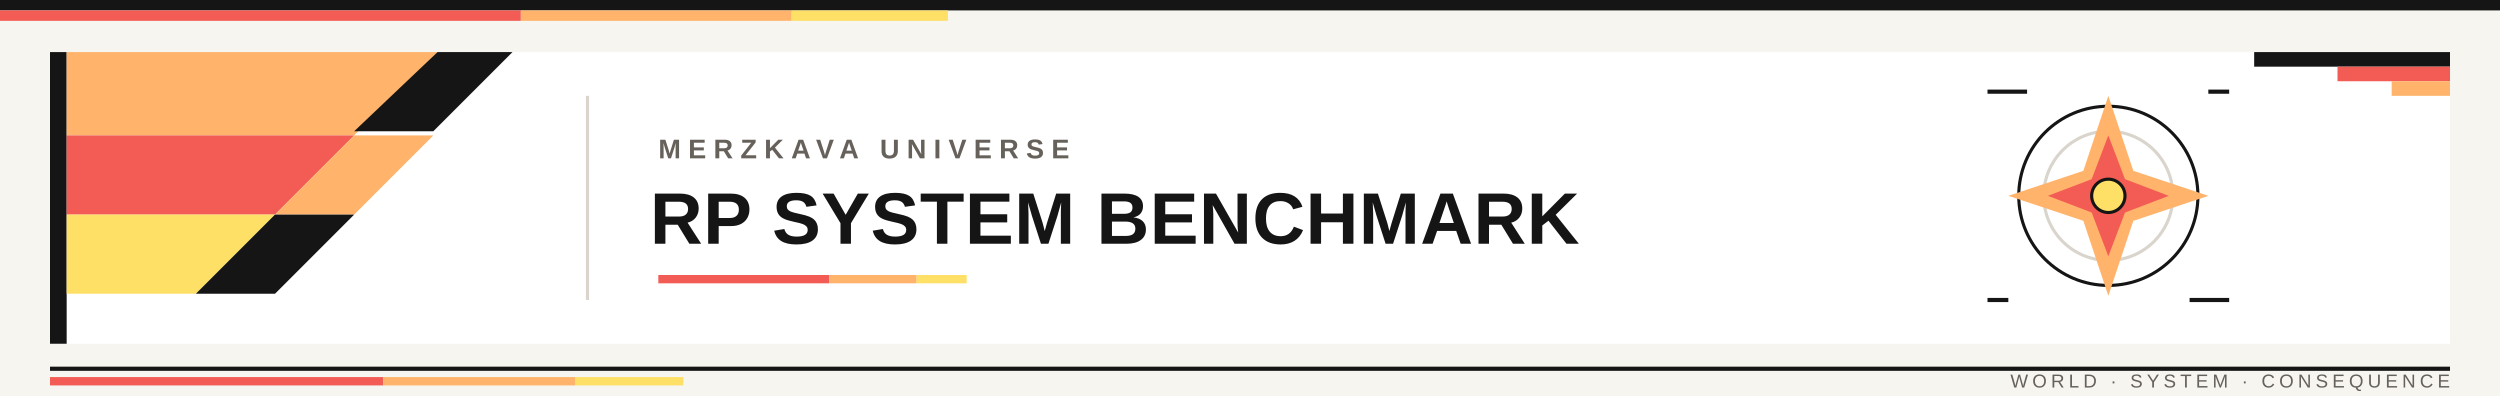
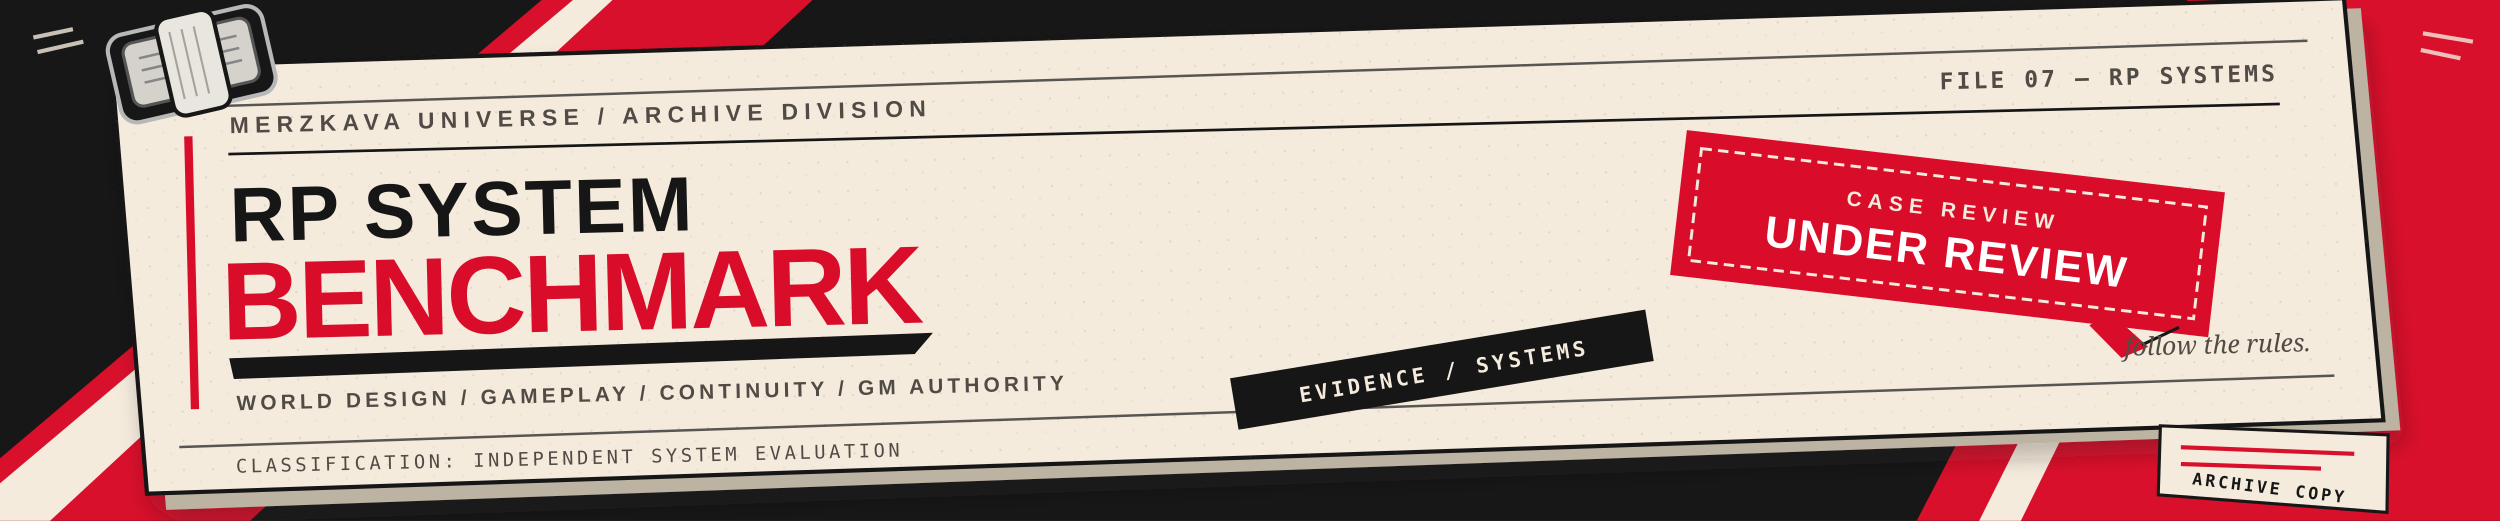
- <svg xmlns="http://www.w3.org/2000/svg" width="1200" height="190" viewBox="0 0 1200 190" role="img" aria-labelledby="title desc">
-   <rect width="1200" height="190" fill="#F7F5F0" />
-   <rect x="0" y="0" width="1200" height="5" fill="#151515" />
-   <rect x="0" y="5" width="250" height="5" fill="#F25C54" />
-   <rect x="250" y="5" width="130" height="5" fill="#FFB36B" />
-   <rect x="380" y="5" width="75" height="5" fill="#FFE066" />
-   <rect x="24" y="25" width="1152" height="140" fill="#FFFFFF" />
-   <rect x="24" y="25" width="8" height="140" fill="#151515" />
-   <path d="M32 25H210L170 65H32Z" fill="#FFB36B" />
-   <path d="M32 65H170L132 103H32Z" fill="#F25C54" />
-   <path d="M32 103H132L94 141H32Z" fill="#FFE066" />
-   <path d="M210 25H246L208 63H170Z" fill="#151515" />
-   <path d="M170 65H208L170 103H132Z" fill="#FFB36B" />
-   <path d="M132 103H170L132 141H94Z" fill="#151515" />
-   <line x1="282" y1="46" x2="282" y2="144" stroke="#D9D5CD" stroke-width="1.5" />
-   <text x="316" y="76" fill="#66615A" font-family="Arial, Helvetica, sans-serif" font-size="13" font-weight="700" letter-spacing="3.5">MERZKAVA UNIVERSE</text>
-   <text x="312" y="117" fill="#151515" font-family="Arial, Helvetica, sans-serif" font-size="35" font-weight="800" letter-spacing=".3">RP SYSTEM BENCHMARK</text>
-   <rect x="316" y="132" width="82" height="4" fill="#F25C54" />
-   <rect x="398" y="132" width="42" height="4" fill="#FFB36B" />
-   <rect x="440" y="132" width="24" height="4" fill="#FFE066" />
-   <g transform="translate(1012 94)">
-     <circle r="43" fill="none" stroke="#151515" stroke-width="1.5" />
-     <circle r="31" fill="none" stroke="#D9D5CD" stroke-width="1.5" />
-     <path d="M0 -48L12 -12 48 0 12 12 0 48 -12 12 -48 0 -12 -12Z" fill="#FFB36B" />
-     <path d="M0 -29L8 -8 29 0 8 8 0 29 -8 8 -29 0 -8 -8Z" fill="#F25C54" />
-     <circle r="8" fill="#FFE066" stroke="#151515" stroke-width="1.5" />
-     <path d="M-58 -50H-39 M39 50H58 M-58 50H-48 M48 -50H58" stroke="#151515" stroke-width="2" />
+ <svg xmlns="http://www.w3.org/2000/svg" width="1200" height="250" viewBox="0 0 1200 250" role="img" aria-labelledby="title desc">
+   <defs>
+     <filter id="shadow" x="-20%" y="-20%" width="140%" height="150%">
+       <feDropShadow dx="2" dy="7" stdDeviation="5" flood-color="#171717" flood-opacity=".25" />
+     </filter>
+     <pattern id="grain" width="14" height="14" patternUnits="userSpaceOnUse">
+       <circle cx="2" cy="3" r=".55" fill="#8C8175" opacity=".20" />
+       <circle cx="10" cy="9" r=".45" fill="#8C8175" opacity=".16" />
+     </pattern>
+   </defs>
+   <rect width="1200" height="250" fill="#242424" />
+   <path d="M0 0H1200V250H0Z" fill="#171717" />
+   <path d="M0 220L260 0H390L120 250H0Z" fill="#D9102B" />
+   <path d="M1050 0H1200V250H920Z" fill="#D9102B" />
+   <path d="M0 232L275 0H294L24 250H0Z" fill="#F5EBDD" />
+   <path d="M1075 0H1093L970 250H950Z" fill="#F5EBDD" />
+   <g transform="rotate(-1.4 600 125)" filter="url(#shadow)">
+     <path d="M65 27L1136 17L1150 220L77 232Z" fill="#BDB3A3" />
+     <path d="M56 19L1128 12L1142 215L68 224Z" fill="#F5EBDD" stroke="#171717" stroke-width="2" />
+     <path d="M56 19L1128 12L1142 215L68 224Z" fill="url(#grain)" />
+     <path d="M82 39L1110 32" stroke="#171717" stroke-width="1.2" opacity=".7" />
+     <path d="M84 202L1119 193" stroke="#171717" stroke-width="1.2" opacity=".7" />
+     <path d="M92 53L92 184" stroke="#D9102B" stroke-width="4" />
+     <text x="112" y="52" font-family="Arial, Helvetica, sans-serif" font-size="11" font-weight="700" letter-spacing="3" fill="#514B45">MERZKAVA UNIVERSE / ARCHIVE DIVISION</text>
+     <text x="1094" y="51" text-anchor="end" font-family="monospace" font-size="11" font-weight="700" letter-spacing="1.5" fill="#514B45">FILE 07 — RP SYSTEMS</text>
+     <path d="M111 62L1096 62" stroke="#171717" stroke-width="1.3" />
+     <text x="111" y="104" font-family="Arial, Helvetica, sans-serif" font-size="37" font-weight="900" letter-spacing="1.1" fill="#171717">RP SYSTEM</text>
+     <text x="106" y="151" font-family="Arial, Helvetica, sans-serif" font-size="53" font-weight="900" letter-spacing="-1.3" fill="#D9102B">BENCHMARK</text>
+     <path d="M109 160L447 156L438 166L111 170Z" fill="#171717" />
+     <text x="112" y="185" font-family="Arial, Helvetica, sans-serif" font-size="10" font-weight="700" letter-spacing="2" fill="#514B45">WORLD DESIGN  /  GAMEPLAY  /  CONTINUITY  /  GM AUTHORITY</text>
+     <g transform="rotate(8 882 124)">
+       <rect x="804" y="78" width="260" height="70" fill="#D9102B" />
+       <rect x="812" y="86" width="244" height="54" fill="none" stroke="#F5EBDD" stroke-width="1.4" stroke-dasharray="5 3" />
+       <text x="934" y="105" text-anchor="middle" font-family="Arial, Helvetica, sans-serif" font-size="10" font-weight="700" letter-spacing="3" fill="#F5EBDD">CASE REVIEW</text>
+       <text x="934" y="129" text-anchor="middle" font-family="Arial, Helvetica, sans-serif" font-size="21" font-weight="900" letter-spacing="1" fill="#FFFFFF">UNDER REVIEW</text>
+     </g>
+     <g transform="rotate(-8 692 181)">
+       <rect x="590" y="167" width="202" height="25" fill="#171717" />
+       <text x="691" y="184" text-anchor="middle" font-family="monospace" font-size="10" font-weight="700" letter-spacing="1.8" fill="#F5EBDD">EVIDENCE / SYSTEMS</text>
+     </g>
+     <path d="M1012 160L1030 177L1017 182L1002 166Z" fill="#D9102B" />
+     <path d="M1027 176L1045 168" stroke="#171717" stroke-width="1.5" />
+     <text x="1108" y="181" text-anchor="end" font-family="Georgia, serif" font-size="12" font-style="italic" fill="#514B45">follow the rules.</text>
+     <text x="111" y="215" font-family="monospace" font-size="9" letter-spacing="1.7" fill="#514B45">CLASSIFICATION: INDEPENDENT SYSTEM EVALUATION</text>
  </g>
-   <rect x="1082" y="25" width="94" height="7" fill="#151515" />
-   <rect x="1122" y="32" width="54" height="7" fill="#F25C54" />
-   <rect x="1148" y="39" width="28" height="7" fill="#FFB36B" />
-   <rect x="24" y="176" width="1152" height="2" fill="#151515" />
-   <rect x="24" y="181" width="160" height="4" fill="#F25C54" />
-   <rect x="184" y="181" width="92" height="4" fill="#FFB36B" />
-   <rect x="276" y="181" width="52" height="4" fill="#FFE066" />
-   <text x="1176" y="186" text-anchor="end" fill="#66615A" font-family="Arial, Helvetica, sans-serif" font-size="9" letter-spacing="2">WORLD · SYSTEM · CONSEQUENCE</text>
+   <g transform="rotate(-13 94 35)">
+     <rect x="55" y="9" width="76" height="43" rx="8" fill="#171717" stroke="#B8B8B8" stroke-width="2" />
+     <rect x="62" y="14" width="62" height="31" rx="5" fill="#D5D2CB" stroke="#555555" stroke-width="1.5" />
+     <path d="M69 22H117M69 28H117M69 34H117" stroke="#858585" stroke-width="1.2" />
+     <rect x="80" y="6" width="28" height="48" rx="6" fill="#E9E6DF" stroke="#171717" stroke-width="2" />
+     <path d="M86 13V46M92 13V46M98 13V46" stroke="#A6A29A" stroke-width="1" />
+   </g>
+   <g transform="rotate(7 1090 224)">
+     <path d="M1035 211L1144 202L1148 239L1038 244Z" fill="#F5EBDD" stroke="#171717" stroke-width="1.5" />
+     <path d="M1046 220L1129 213M1047 228L1114 222" stroke="#D9102B" stroke-width="2" />
+     <text x="1090" y="237" text-anchor="middle" font-family="monospace" font-size="8" font-weight="700" letter-spacing="1.4" fill="#171717">ARCHIVE COPY</text>
+   </g>
+   <path d="M16 18L35 14M18 25L40 20M1163 16L1187 20M1162 24L1181 28" stroke="#F5EBDD" stroke-width="2" opacity=".8" />
</svg>
